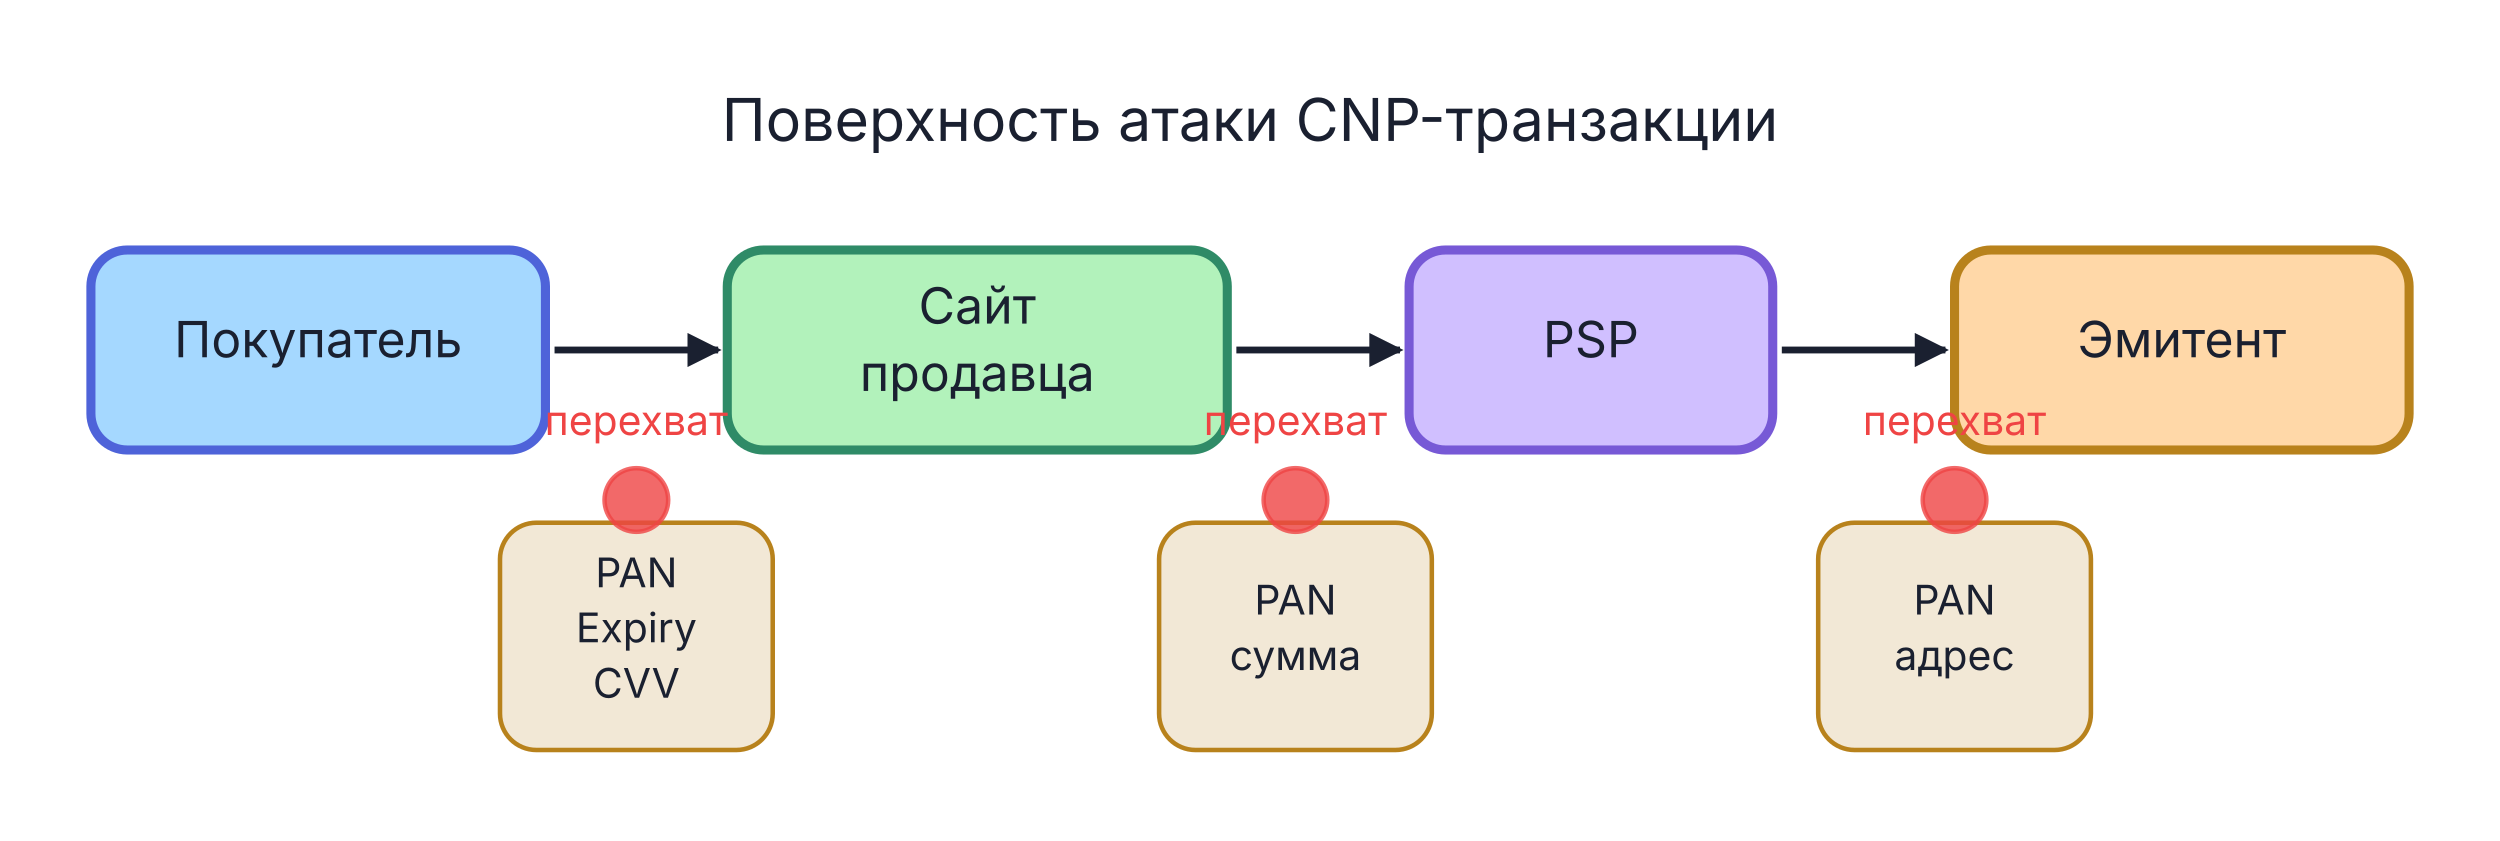
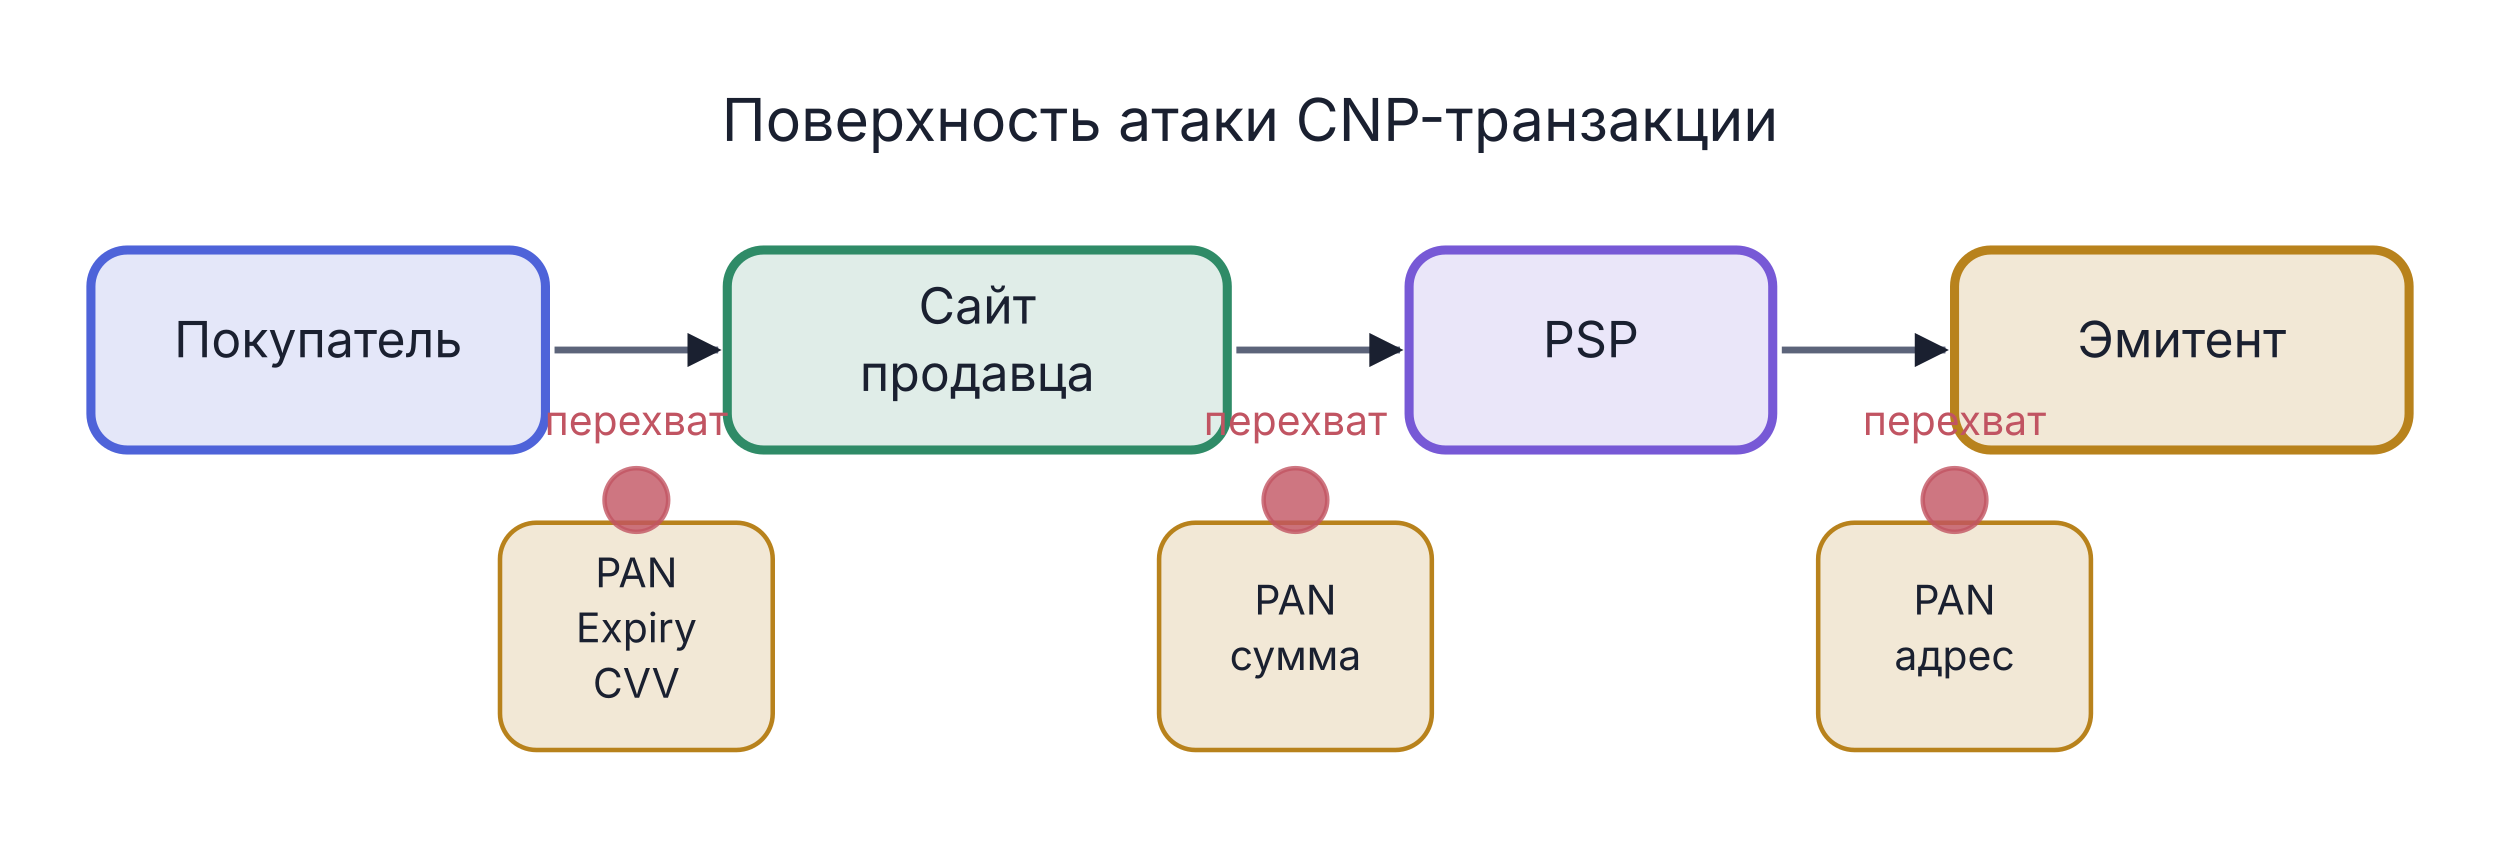
<svg xmlns="http://www.w3.org/2000/svg" viewBox="0 0 550 185" width="550" height="185">
  <defs>
-     <marker id="arr-1e1e1e" viewBox="0 0 10 10" refX="9" refY="5" markerWidth="5" markerHeight="5" orient="auto">
+     <marker id="arr-Muted" viewBox="0 0 10 10" refX="9" refY="5" markerWidth="5" markerHeight="5" orient="auto">
      <path d="M0,0 L10,5 L0,10 Z" fill="#1A2030" />
    </marker>
-     <marker id="arr-1e1e1e-s" viewBox="0 0 10 10" refX="1" refY="5" markerWidth="5" markerHeight="5" orient="auto">
+     <marker id="arr-Muted-s" viewBox="0 0 10 10" refX="1" refY="5" markerWidth="5" markerHeight="5" orient="auto">
      <path d="M10,0 L0,5 L10,10 Z" fill="#1A2030" />
    </marker>
  </defs>
-   <rect x="20.0" y="55.0" width="100" height="44" rx="8" fill="#a5d8ff" stroke="#4E63D9" stroke-width="2" />
+   <rect x="20.0" y="55.0" width="100" height="44" rx="8" fill="#4E63D9" fill-opacity="0.15" stroke="#4E63D9" stroke-width="2" />
  <text x="70.0" y="78.6" text-anchor="middle" font-family="Inter, -apple-system, BlinkMacSystemFont, 'Helvetica Neue', Arial, sans-serif" font-size="11" font-weight="normal" fill="#1A2030">Покупатель</text>
-   <rect x="160.0" y="55.0" width="110" height="44" rx="8" fill="#b2f2bb" stroke="#2F8B67" stroke-width="2" />
+   <rect x="160.0" y="55.0" width="110" height="44" rx="8" fill="#2F8B67" fill-opacity="0.15" stroke="#2F8B67" stroke-width="2" />
  <text x="215.0" y="71.2" text-anchor="middle" font-family="Inter, -apple-system, BlinkMacSystemFont, 'Helvetica Neue', Arial, sans-serif" font-size="11" font-weight="normal" fill="#1A2030">Сайт</text>
  <text x="215.0" y="86.0" text-anchor="middle" font-family="Inter, -apple-system, BlinkMacSystemFont, 'Helvetica Neue', Arial, sans-serif" font-size="11" font-weight="normal" fill="#1A2030">продавца</text>
-   <rect x="310.0" y="55.0" width="80" height="44" rx="8" fill="#d0bfff" stroke="#7759D6" stroke-width="2" />
+   <rect x="310.0" y="55.0" width="80" height="44" rx="8" fill="#7759D6" fill-opacity="0.15" stroke="#7759D6" stroke-width="2" />
  <text x="350.0" y="78.6" text-anchor="middle" font-family="Inter, -apple-system, BlinkMacSystemFont, 'Helvetica Neue', Arial, sans-serif" font-size="11" font-weight="normal" fill="#1A2030">PSP</text>
-   <rect x="430.0" y="55.0" width="100" height="44" rx="8" fill="#ffd8a8" stroke="#B8821C" stroke-width="2" />
+   <rect x="430.0" y="55.0" width="100" height="44" rx="8" fill="#B8821C" fill-opacity="0.18" stroke="#B8821C" stroke-width="2" />
  <text x="480.0" y="78.6" text-anchor="middle" font-family="Inter, -apple-system, BlinkMacSystemFont, 'Helvetica Neue', Arial, sans-serif" font-size="11" font-weight="normal" fill="#1A2030">Эмитент</text>
-   <line x1="122.0" y1="77.0" x2="158.0" y2="77.0" stroke="#1A2030" stroke-width="1.5" marker-end="url(#arr-1e1e1e)" />
-   <line x1="272.0" y1="77.0" x2="308.0" y2="77.0" stroke="#1A2030" stroke-width="1.5" marker-end="url(#arr-1e1e1e)" />
-   <line x1="392.0" y1="77.0" x2="428.0" y2="77.0" stroke="#1A2030" stroke-width="1.5" marker-end="url(#arr-1e1e1e)" />
+   <line x1="122.0" y1="77.0" x2="158.0" y2="77.0" stroke="#5C647A" stroke-width="1.5" marker-end="url(#arr-Muted)" />
+   <line x1="272.0" y1="77.0" x2="308.0" y2="77.0" stroke="#5C647A" stroke-width="1.5" marker-end="url(#arr-Muted)" />
+   <line x1="392.0" y1="77.0" x2="428.0" y2="77.0" stroke="#5C647A" stroke-width="1.5" marker-end="url(#arr-Muted)" />
  <rect x="110.0" y="115.0" width="60" height="50" rx="8" fill="#B8821C" fill-opacity="0.18" stroke="#B8821C" stroke-width="1" />
  <text x="140.0" y="129.2" text-anchor="middle" font-family="Inter, -apple-system, BlinkMacSystemFont, 'Helvetica Neue', Arial, sans-serif" font-size="9" font-weight="normal" fill="#1A2030">PAN</text>
  <text x="140.0" y="141.3" text-anchor="middle" font-family="Inter, -apple-system, BlinkMacSystemFont, 'Helvetica Neue', Arial, sans-serif" font-size="9" font-weight="normal" fill="#1A2030">Expiry</text>
  <text x="140.0" y="153.5" text-anchor="middle" font-family="Inter, -apple-system, BlinkMacSystemFont, 'Helvetica Neue', Arial, sans-serif" font-size="9" font-weight="normal" fill="#1A2030">CVV</text>
  <rect x="255.0" y="115.0" width="60" height="50" rx="8" fill="#B8821C" fill-opacity="0.18" stroke="#B8821C" stroke-width="1" />
  <text x="285.0" y="135.2" text-anchor="middle" font-family="Inter, -apple-system, BlinkMacSystemFont, 'Helvetica Neue', Arial, sans-serif" font-size="9" font-weight="normal" fill="#1A2030">PAN</text>
  <text x="285.0" y="147.4" text-anchor="middle" font-family="Inter, -apple-system, BlinkMacSystemFont, 'Helvetica Neue', Arial, sans-serif" font-size="9" font-weight="normal" fill="#1A2030">сумма</text>
  <rect x="400.0" y="115.0" width="60" height="50" rx="8" fill="#B8821C" fill-opacity="0.18" stroke="#B8821C" stroke-width="1" />
  <text x="430.0" y="135.2" text-anchor="middle" font-family="Inter, -apple-system, BlinkMacSystemFont, 'Helvetica Neue', Arial, sans-serif" font-size="9" font-weight="normal" fill="#1A2030">PAN</text>
  <text x="430.0" y="147.4" text-anchor="middle" font-family="Inter, -apple-system, BlinkMacSystemFont, 'Helvetica Neue', Arial, sans-serif" font-size="9" font-weight="normal" fill="#1A2030">адрес</text>
-   <ellipse cx="140.0" cy="110.0" rx="7.0" ry="7.0" fill="#ef4444" fill-opacity="0.80" stroke="#ef4444" stroke-opacity="0.80" stroke-width="1" />
-   <ellipse cx="285.0" cy="110.0" rx="7.0" ry="7.0" fill="#ef4444" fill-opacity="0.80" stroke="#ef4444" stroke-opacity="0.80" stroke-width="1" />
-   <ellipse cx="430.0" cy="110.0" rx="7.0" ry="7.0" fill="#ef4444" fill-opacity="0.80" stroke="#ef4444" stroke-opacity="0.80" stroke-width="1" />
-   <text x="140.0" y="95.7" text-anchor="middle" font-family="Inter, -apple-system, BlinkMacSystemFont, 'Helvetica Neue', Arial, sans-serif" font-size="9" fill="#ef4444">перехват</text>
-   <text x="285.0" y="95.7" text-anchor="middle" font-family="Inter, -apple-system, BlinkMacSystemFont, 'Helvetica Neue', Arial, sans-serif" font-size="9" fill="#ef4444">перехват</text>
-   <text x="430.0" y="95.7" text-anchor="middle" font-family="Inter, -apple-system, BlinkMacSystemFont, 'Helvetica Neue', Arial, sans-serif" font-size="9" fill="#ef4444">перехват</text>
+   <ellipse cx="140.0" cy="110.0" rx="7.0" ry="7.0" fill="#C15462" fill-opacity="0.80" stroke="#C15462" stroke-opacity="0.80" stroke-width="1" />
+   <ellipse cx="285.0" cy="110.0" rx="7.0" ry="7.0" fill="#C15462" fill-opacity="0.80" stroke="#C15462" stroke-opacity="0.80" stroke-width="1" />
+   <ellipse cx="430.0" cy="110.0" rx="7.0" ry="7.0" fill="#C15462" fill-opacity="0.80" stroke="#C15462" stroke-opacity="0.80" stroke-width="1" />
+   <text x="140.0" y="95.7" text-anchor="middle" font-family="Inter, -apple-system, BlinkMacSystemFont, 'Helvetica Neue', Arial, sans-serif" font-size="9" fill="#C15462">перехват</text>
+   <text x="285.0" y="95.7" text-anchor="middle" font-family="Inter, -apple-system, BlinkMacSystemFont, 'Helvetica Neue', Arial, sans-serif" font-size="9" fill="#C15462">перехват</text>
+   <text x="430.0" y="95.7" text-anchor="middle" font-family="Inter, -apple-system, BlinkMacSystemFont, 'Helvetica Neue', Arial, sans-serif" font-size="9" fill="#C15462">перехват</text>
  <text x="275.0" y="31.0" text-anchor="middle" font-family="Inter, -apple-system, BlinkMacSystemFont, 'Helvetica Neue', Arial, sans-serif" font-size="13" fill="#1A2030">Поверхность атаки CNP-транзакции</text>
</svg>
